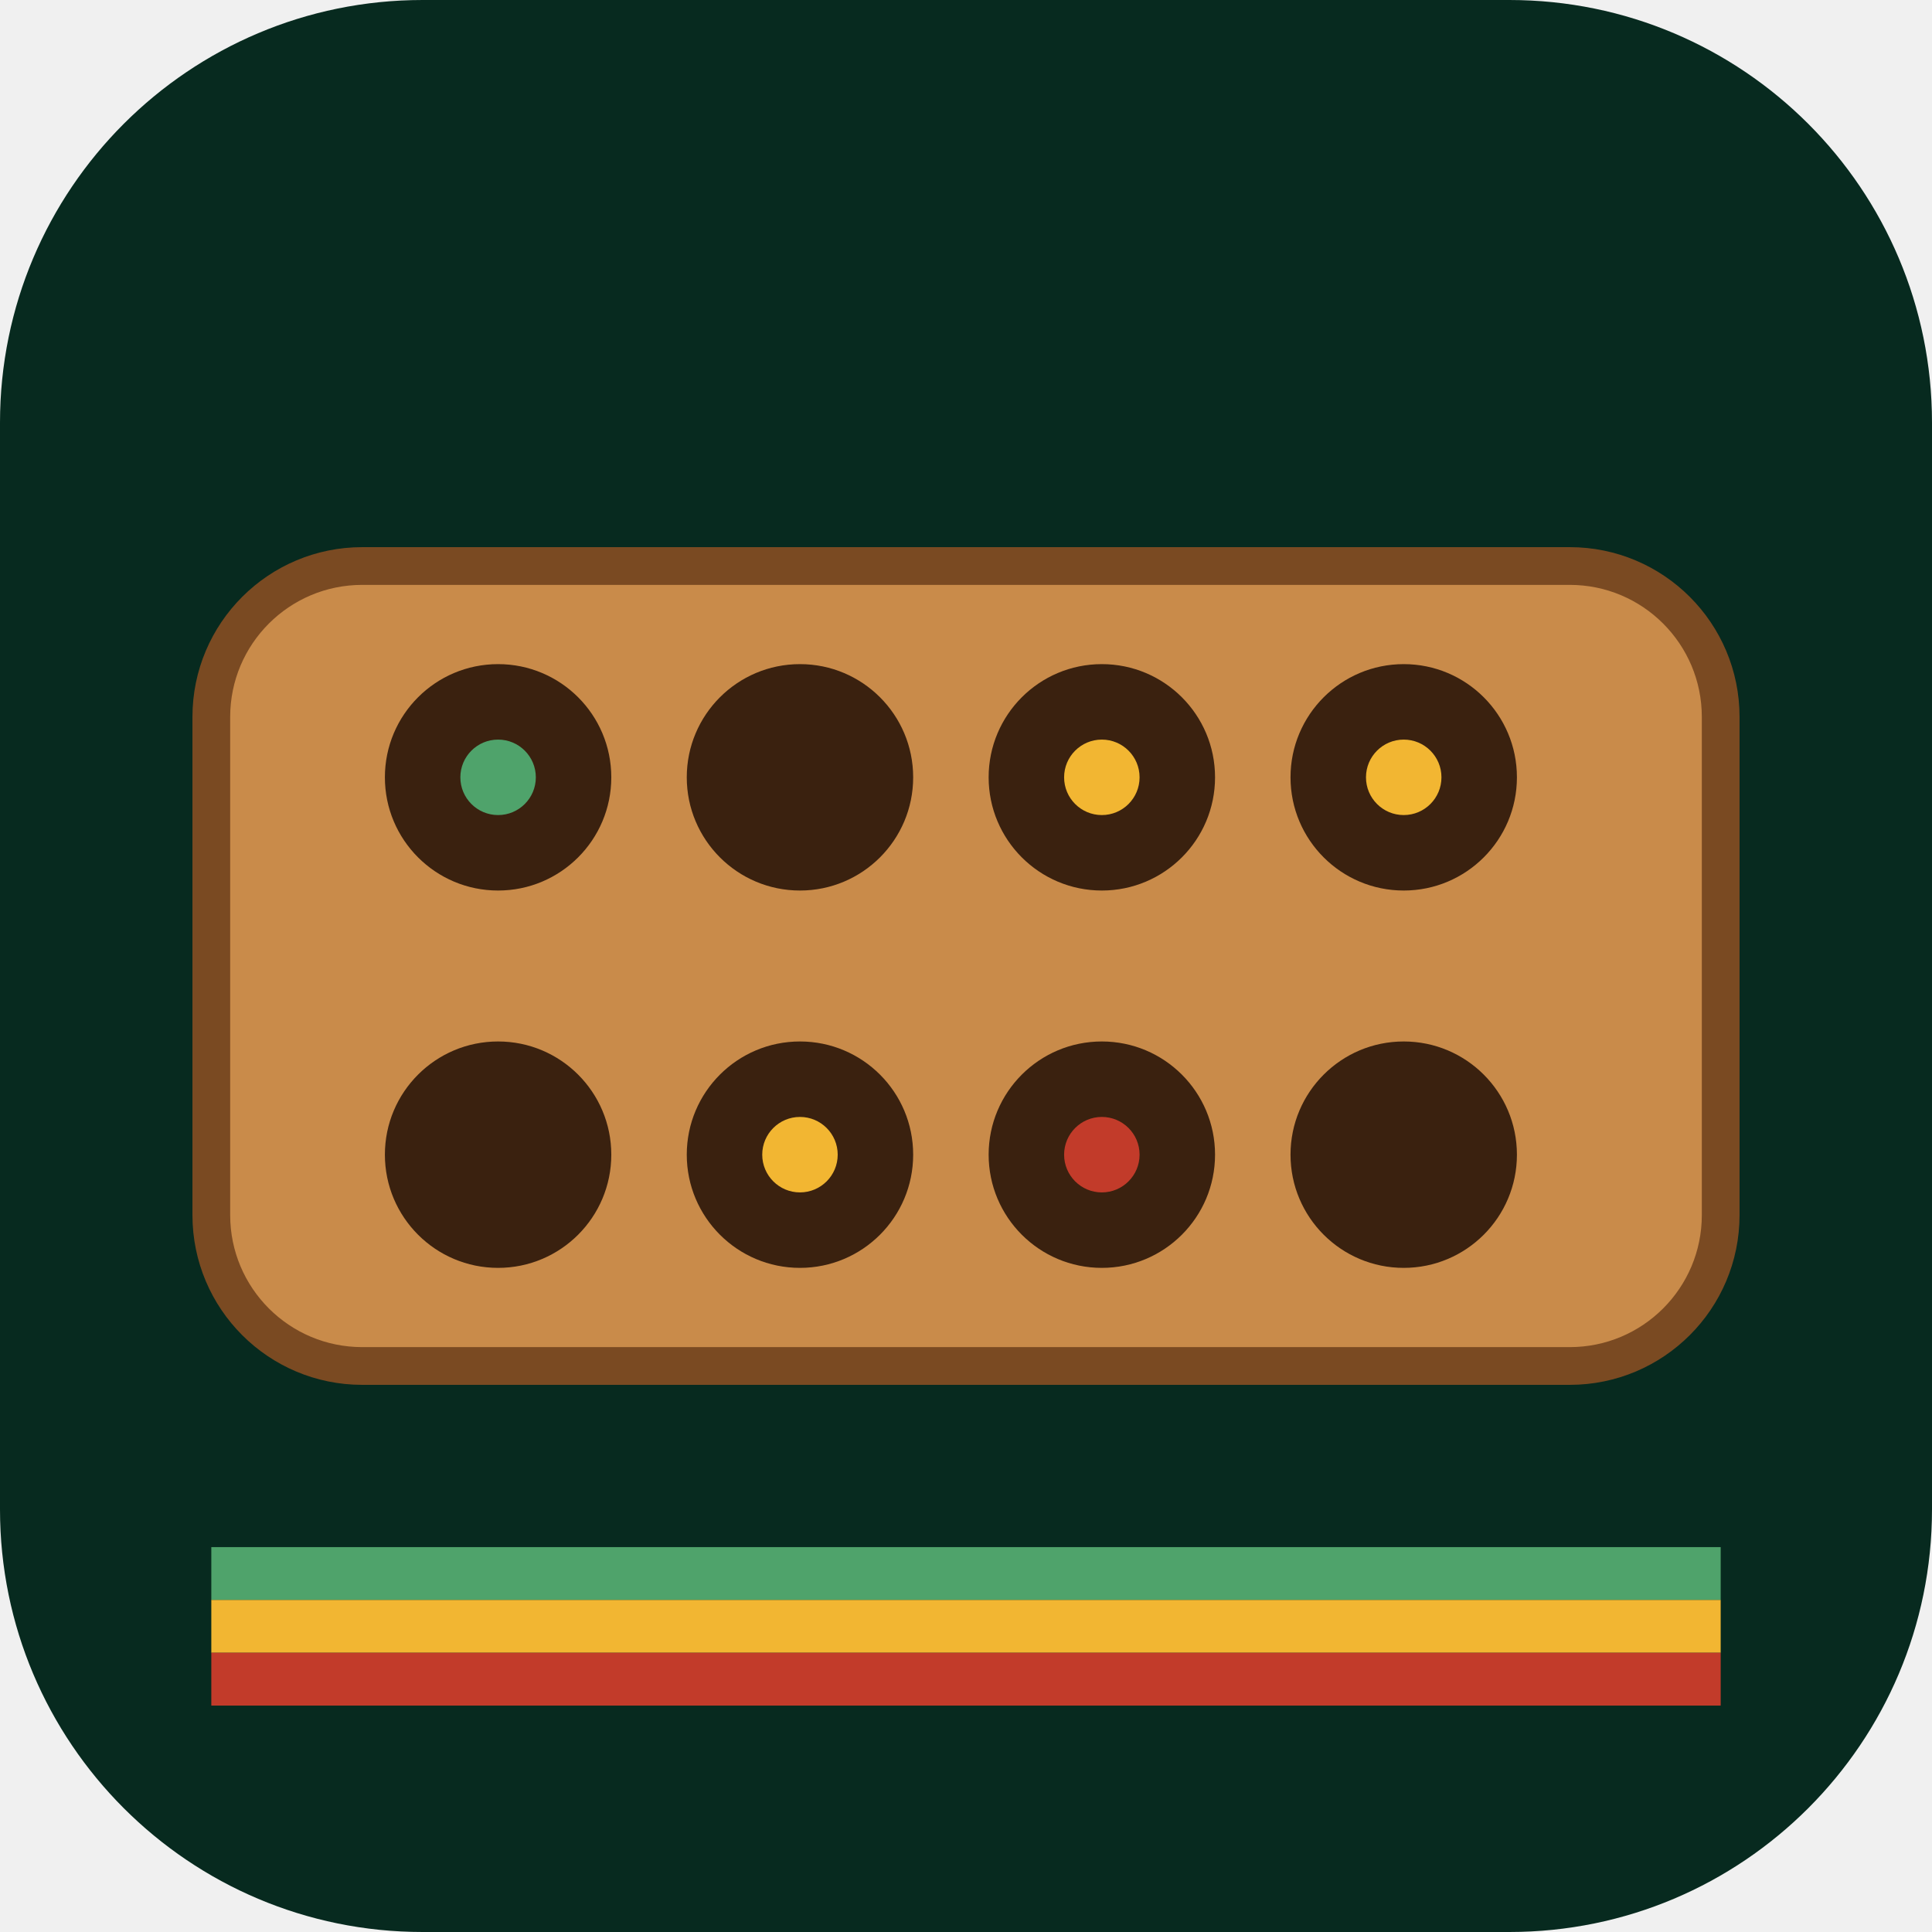
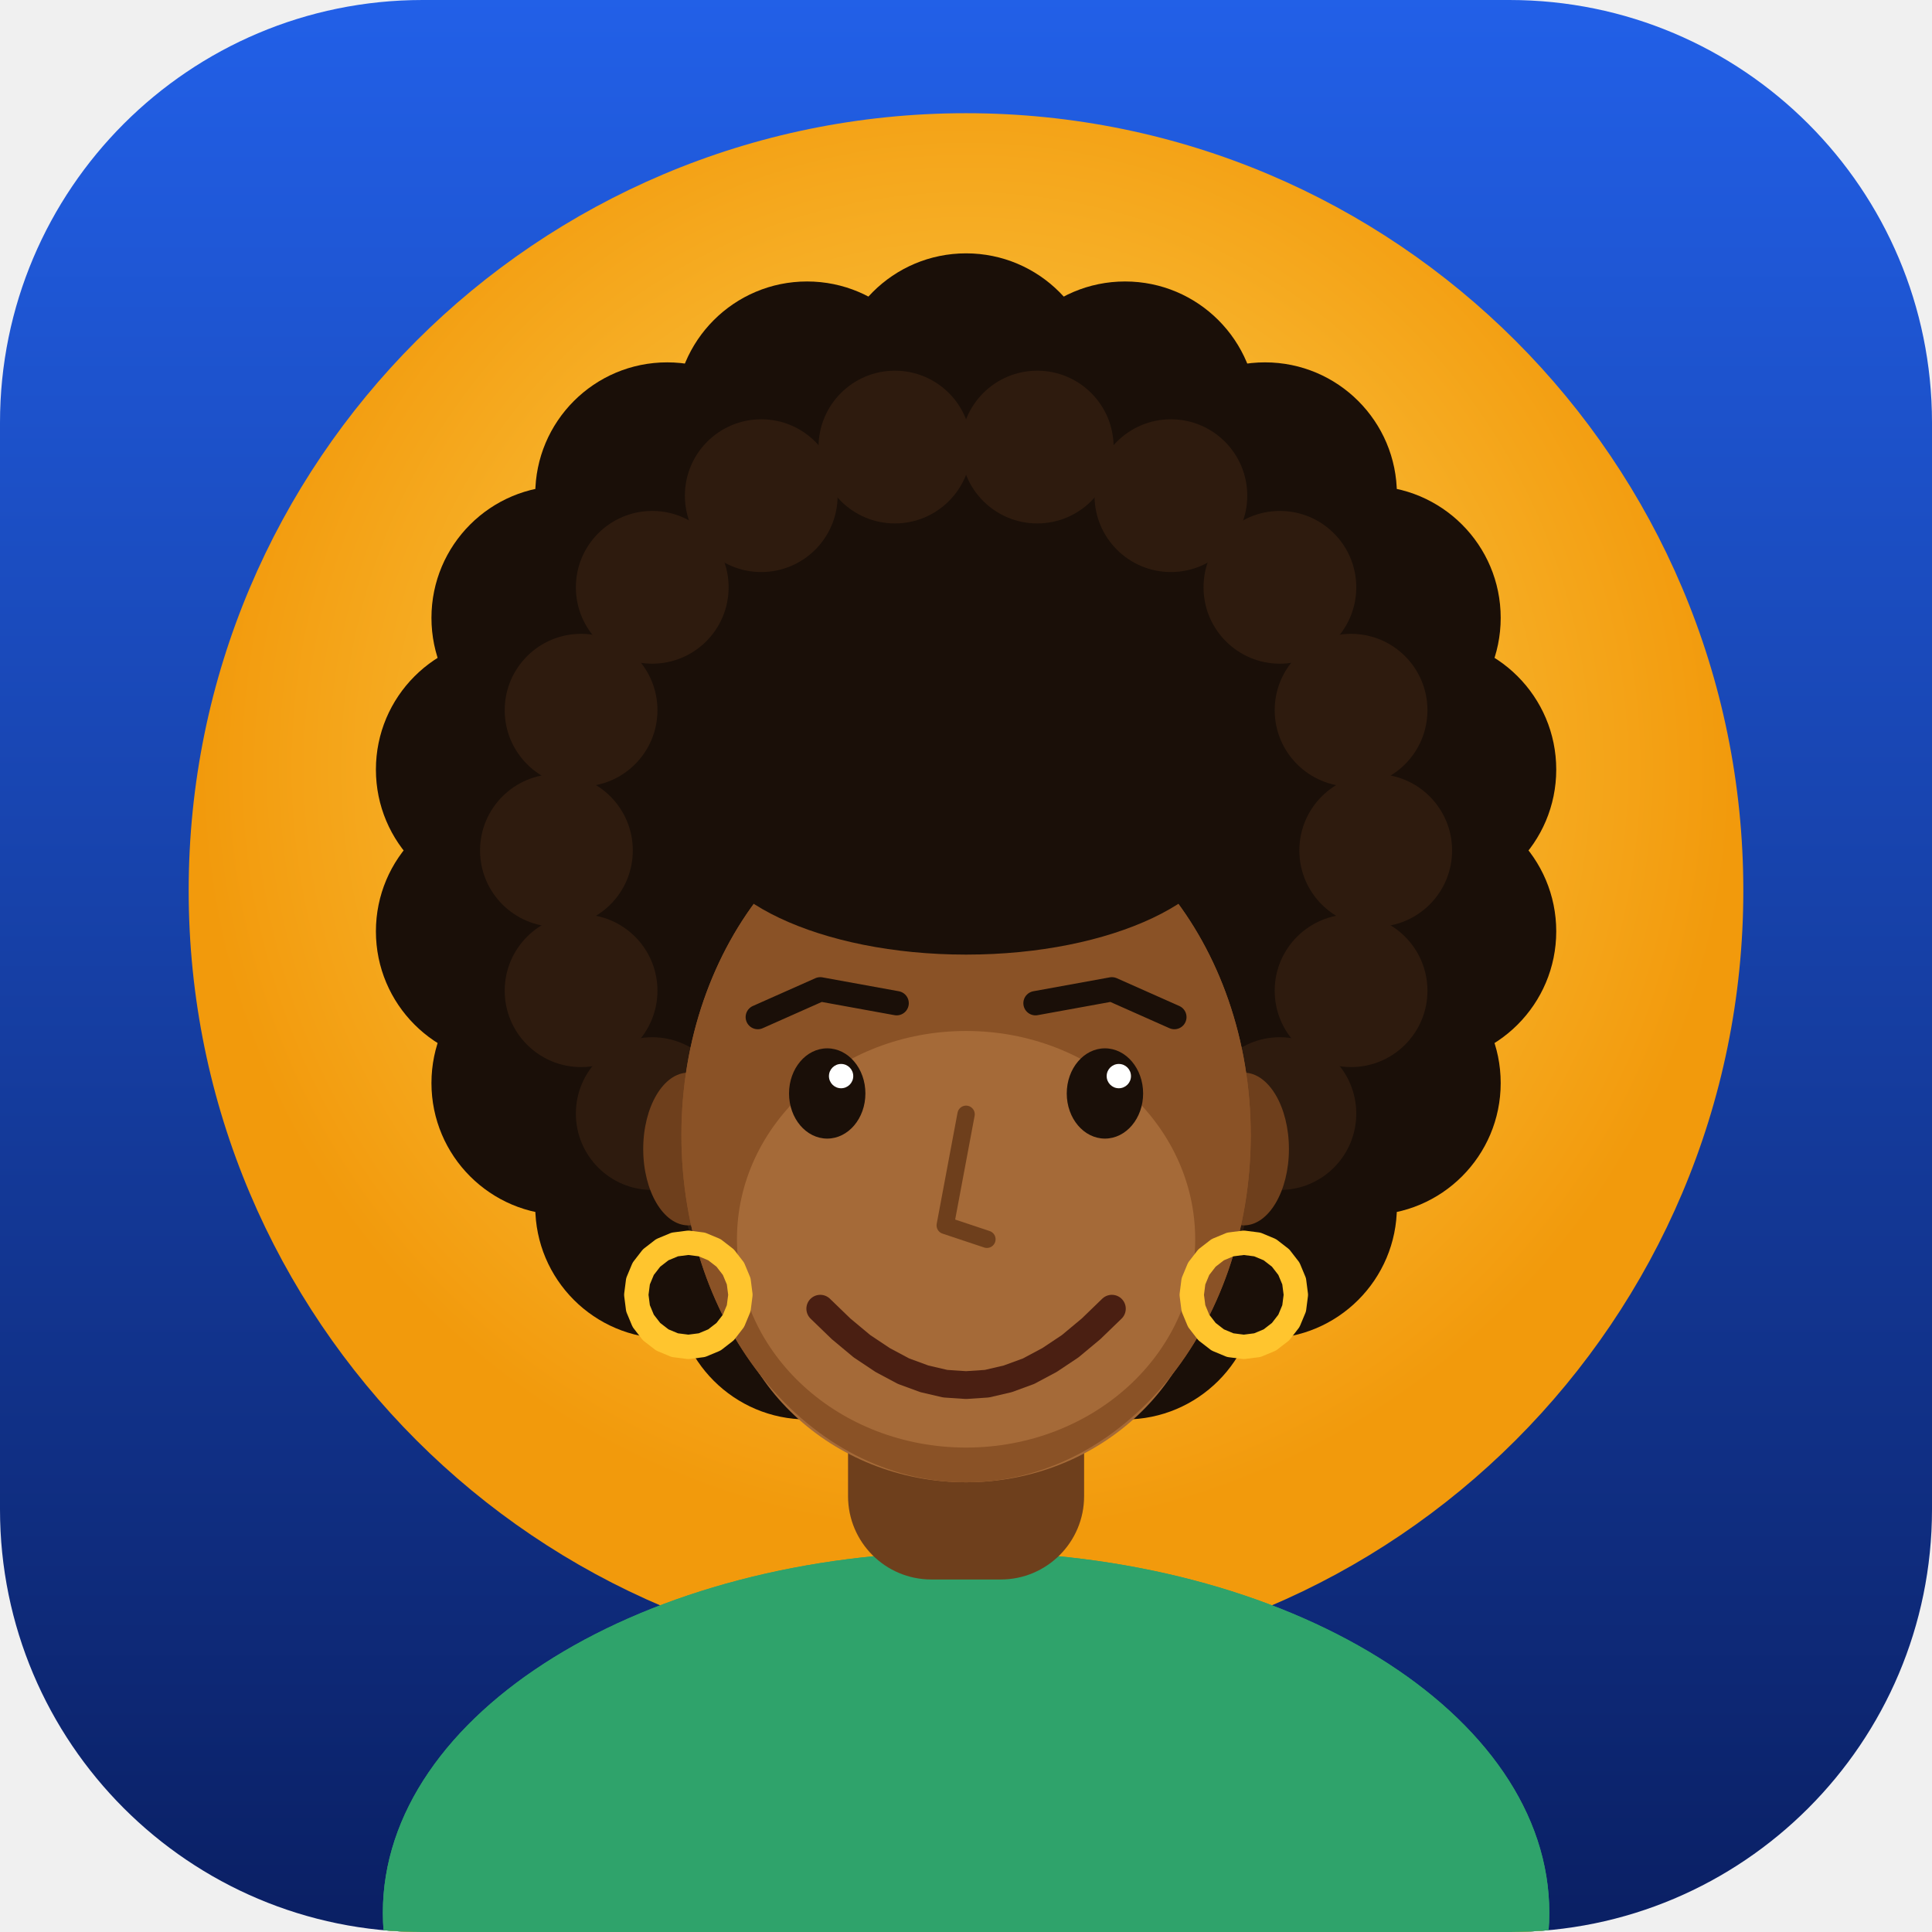
- <svg xmlns="http://www.w3.org/2000/svg" viewBox="0 0 512 512">
-   <rect width="512" height="512" rx="112" fill="#072A1F" />
-   <rect x="56" y="150" width="400" height="212" rx="40" fill="#C98B4A" />
-   <rect x="56" y="150" width="400" height="212" rx="40" fill="none" stroke="#7A4A22" stroke-width="10" />
-   <g fill="#3A210F">
-     <circle cx="132" cy="206" r="30" />
-     <circle cx="212" cy="206" r="30" />
-     <circle cx="292" cy="206" r="30" />
-     <circle cx="372" cy="206" r="30" />
-     <circle cx="132" cy="306" r="30" />
-     <circle cx="212" cy="306" r="30" />
-     <circle cx="292" cy="306" r="30" />
-     <circle cx="372" cy="306" r="30" />
+ <svg xmlns="http://www.w3.org/2000/svg" viewBox="0 0 512 512" role="img" aria-label="Afro Zone">
+   <defs>
+     <linearGradient id="bg" x1="0" y1="0" x2="0" y2="1">
+       <stop offset="0" stop-color="#2260E8" />
+       <stop offset="1" stop-color="#0A1F63" />
+     </linearGradient>
+     <radialGradient id="glow" cx=".5" cy=".42" r=".5">
+       <stop offset="0" stop-color="#FFD85A" />
+       <stop offset="1" stop-color="#F29A0C" />
+     </radialGradient>
+     <clipPath id="clip">
+       <rect width="512" height="512" rx="112" />
+     </clipPath>
+   </defs>
+   <g clip-path="url(#clip)">
+     <rect width="512" height="512" fill="url(#bg)" />
+     <circle cx="256" cy="236" r="206" fill="url(#glow)" />
+     <g transform="translate(20.5 28.5) scale(0.92)">
+       <ellipse cx="256" cy="520" rx="168" ry="104" fill="#2FA36B" />
+       <ellipse cx="256" cy="540" rx="168" ry="104" fill="#FFC52E" />
+       <ellipse cx="256" cy="562" rx="168" ry="104" fill="#D93A2B" />
+       <ellipse cx="256" cy="520" rx="168" ry="104" fill="#2FA36B" />
+       <rect x="222" y="360" width="68" height="64" rx="24" fill="#6E3F1C" />
+       <circle cx="256.0" cy="214.0" r="152" fill="#1A0F08" />
+       <circle cx="256.0" cy="80.0" r="38" fill="#1A0F08" />
+       <circle cx="301.8" cy="88.1" r="38" fill="#1A0F08" />
+       <circle cx="342.1" cy="111.4" r="38" fill="#1A0F08" />
+       <circle cx="372.0" cy="147.0" r="38" fill="#1A0F08" />
+       <circle cx="388.0" cy="190.7" r="38" fill="#1A0F08" />
+       <circle cx="388.0" cy="237.3" r="38" fill="#1A0F08" />
+       <circle cx="372.0" cy="281.0" r="38" fill="#1A0F08" />
+       <circle cx="342.1" cy="316.6" r="38" fill="#1A0F08" />
+       <circle cx="301.8" cy="339.9" r="38" fill="#1A0F08" />
+       <circle cx="256.0" cy="348.0" r="38" fill="#1A0F08" />
+       <circle cx="210.2" cy="339.9" r="38" fill="#1A0F08" />
+       <circle cx="169.9" cy="316.6" r="38" fill="#1A0F08" />
+       <circle cx="140.0" cy="281.0" r="38" fill="#1A0F08" />
+       <circle cx="124.0" cy="237.3" r="38" fill="#1A0F08" />
+       <circle cx="124.0" cy="190.7" r="38" fill="#1A0F08" />
+       <circle cx="140.0" cy="147.0" r="38" fill="#1A0F08" />
+       <circle cx="169.9" cy="111.4" r="38" fill="#1A0F08" />
+       <circle cx="210.2" cy="88.1" r="38" fill="#1A0F08" />
+       <circle cx="276.5" cy="97.8" r="22" fill="#2E1B0E" />
+       <circle cx="315.0" cy="111.8" r="22" fill="#2E1B0E" />
+       <circle cx="346.4" cy="138.2" r="22" fill="#2E1B0E" />
+       <circle cx="366.9" cy="173.6" r="22" fill="#2E1B0E" />
+       <circle cx="374.0" cy="214.0" r="22" fill="#2E1B0E" />
+       <circle cx="366.9" cy="254.4" r="22" fill="#2E1B0E" />
+       <circle cx="346.4" cy="289.8" r="22" fill="#2E1B0E" />
+       <circle cx="315.0" cy="316.2" r="22" fill="#2E1B0E" />
+       <circle cx="276.5" cy="330.2" r="22" fill="#2E1B0E" />
+       <circle cx="235.5" cy="330.2" r="22" fill="#2E1B0E" />
+       <circle cx="197.0" cy="316.2" r="22" fill="#2E1B0E" />
+       <circle cx="165.6" cy="289.8" r="22" fill="#2E1B0E" />
+       <circle cx="145.1" cy="254.4" r="22" fill="#2E1B0E" />
+       <circle cx="138.0" cy="214.0" r="22" fill="#2E1B0E" />
+       <circle cx="145.1" cy="173.6" r="22" fill="#2E1B0E" />
+       <circle cx="165.6" cy="138.2" r="22" fill="#2E1B0E" />
+       <circle cx="197.0" cy="111.8" r="22" fill="#2E1B0E" />
+       <circle cx="235.5" cy="97.8" r="22" fill="#2E1B0E" />
+       <ellipse cx="176" cy="300" rx="13" ry="22" fill="#6E3F1C" />
+       <ellipse cx="336" cy="300" rx="13" ry="22" fill="#6E3F1C" />
+       <ellipse cx="256" cy="296" rx="82" ry="100" fill="#8A5226" />
+       <ellipse cx="256" cy="330" rx="70" ry="66" fill="#A56A38" />
+       <ellipse cx="256" cy="296" rx="82" ry="100" fill="#8A5226" />
+       <ellipse cx="256" cy="326" rx="66" ry="60" fill="#A56A38" />
+       <ellipse cx="256" cy="208" rx="76" ry="36" fill="#1A0F08" />
+       <polyline points="196.0,262.0 214.0,254.0 236.0,258.0" fill="none" stroke="#1A0F08" stroke-width="7" stroke-linecap="round" stroke-linejoin="round" />
+       <polyline points="276.0,258.0 298.0,254.0 316.0,262.0" fill="none" stroke="#1A0F08" stroke-width="7" stroke-linecap="round" stroke-linejoin="round" />
+       <ellipse cx="216" cy="284" rx="11" ry="13" fill="#1A0F08" />
+       <ellipse cx="296" cy="284" rx="11" ry="13" fill="#1A0F08" />
+       <circle cx="220.0" cy="279.0" r="3.5" fill="#FFFFFF" />
+       <circle cx="300.0" cy="279.0" r="3.5" fill="#FFFFFF" />
+       <polyline points="256.0,290.0 250.0,322.0 262.0,326.0" fill="none" stroke="#6E3F1C" stroke-width="5" stroke-linecap="round" stroke-linejoin="round" />
+       <polyline points="214.0,346.0 220.0,351.8 226.0,356.8 232.0,360.8 238.0,364.0 244.0,366.2 250.0,367.6 256.0,368.0 262.0,367.6 268.0,366.2 274.0,364.0 280.0,360.8 286.0,356.8 292.0,351.8 298.0,346.0" fill="none" stroke="#4A1F12" stroke-width="8" stroke-linecap="round" stroke-linejoin="round" />
+       <polyline points="191.0,342.0 190.5,345.9 189.0,349.5 186.6,352.6 183.5,355.0 179.9,356.5 176.0,357.0 172.1,356.5 168.5,355.0 165.4,352.6 163.0,349.5 161.5,345.9 161.0,342.0 161.5,338.1 163.0,334.5 165.4,331.4 168.5,329.0 172.1,327.5 176.0,327.0 179.9,327.5 183.5,329.0 186.6,331.4 189.0,334.5 190.5,338.1 191.0,342.0" fill="none" stroke="#FFC52E" stroke-width="7" stroke-linecap="round" stroke-linejoin="round" />
+       <polyline points="351.0,342.0 350.5,345.9 349.0,349.5 346.6,352.6 343.5,355.0 339.9,356.5 336.0,357.0 332.1,356.5 328.5,355.0 325.4,352.6 323.0,349.5 321.5,345.9 321.0,342.0 321.5,338.1 323.0,334.5 325.4,331.4 328.5,329.0 332.1,327.5 336.0,327.0 339.9,327.5 343.5,329.0 346.6,331.4 349.0,334.5 350.5,338.1 351.0,342.0" fill="none" stroke="#FFC52E" stroke-width="7" stroke-linecap="round" stroke-linejoin="round" />
+     </g>
  </g>
-   <g>
-     <circle cx="212" cy="306" r="10" fill="#F2B632" />
-     <circle cx="292" cy="306" r="10" fill="#C23B2A" />
-     <circle cx="372" cy="206" r="10" fill="#F2B632" />
-     <circle cx="132" cy="206" r="10" fill="#4FA36B" />
-     <circle cx="292" cy="206" r="10" fill="#F2B632" />
-   </g>
-   <rect x="56" y="410" width="400" height="14" fill="#4FA36B" />
-   <rect x="56" y="424" width="400" height="14" fill="#F2B632" />
-   <rect x="56" y="438" width="400" height="14" fill="#C23B2A" />
</svg>
